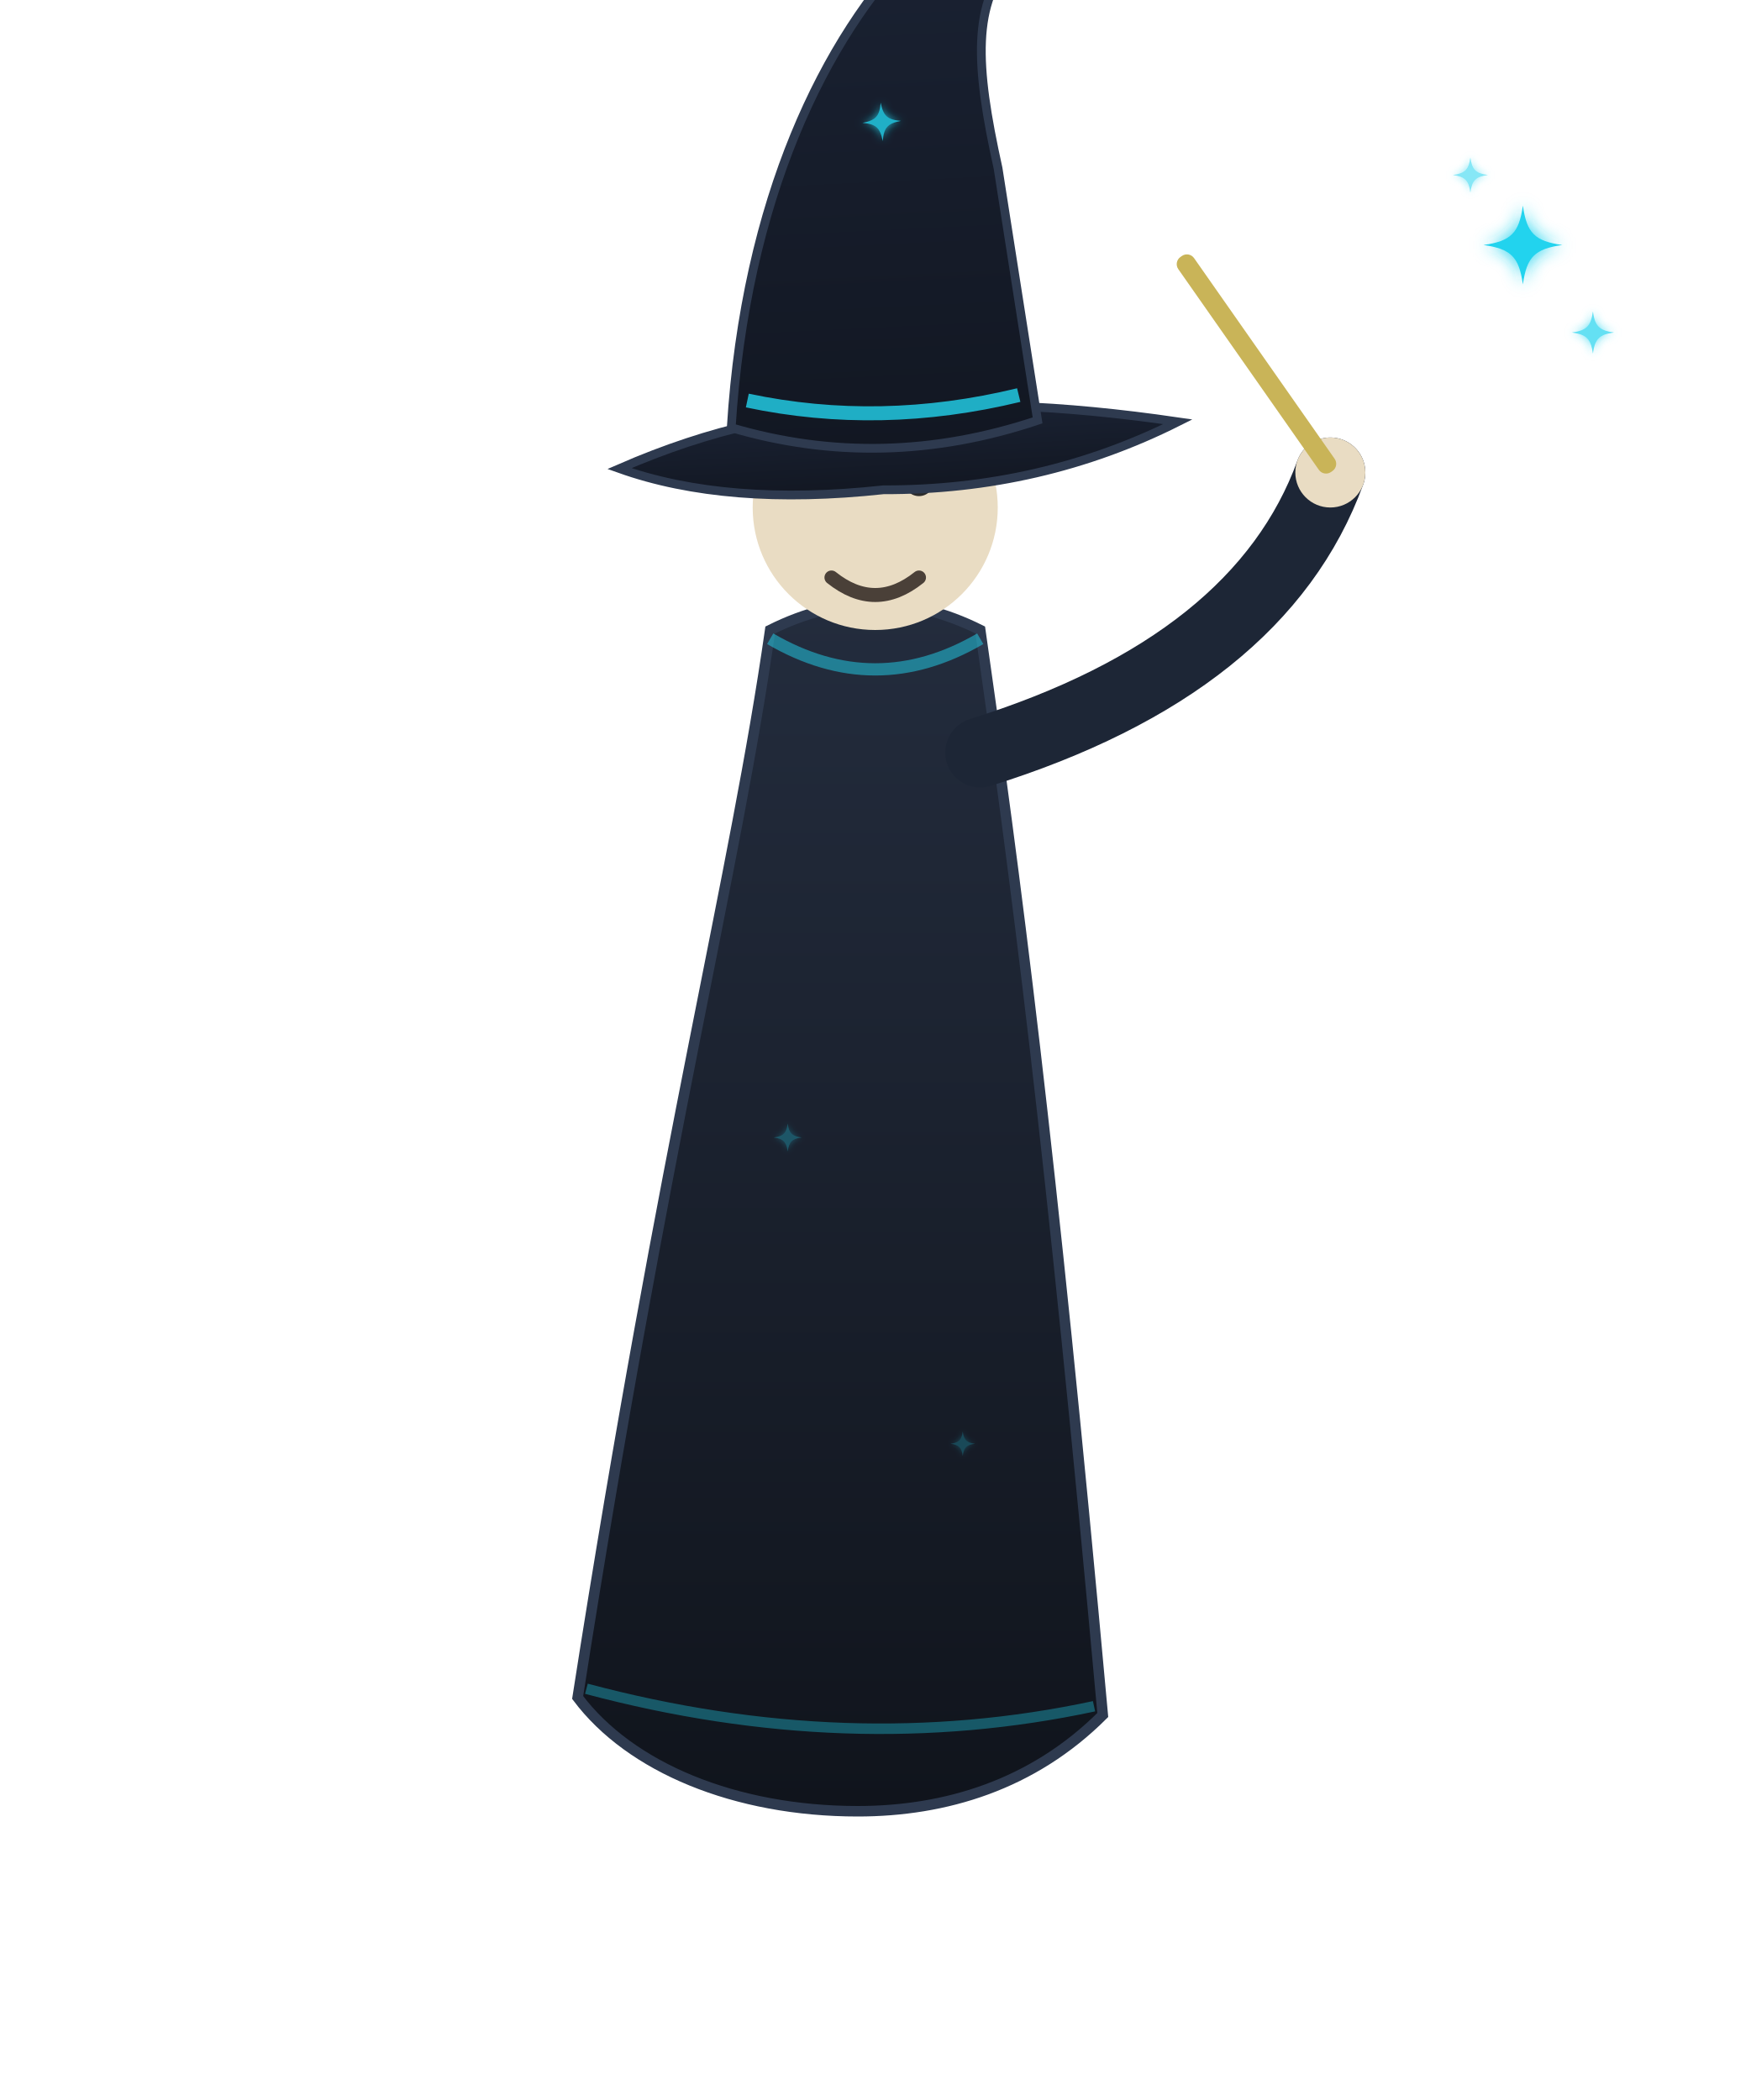
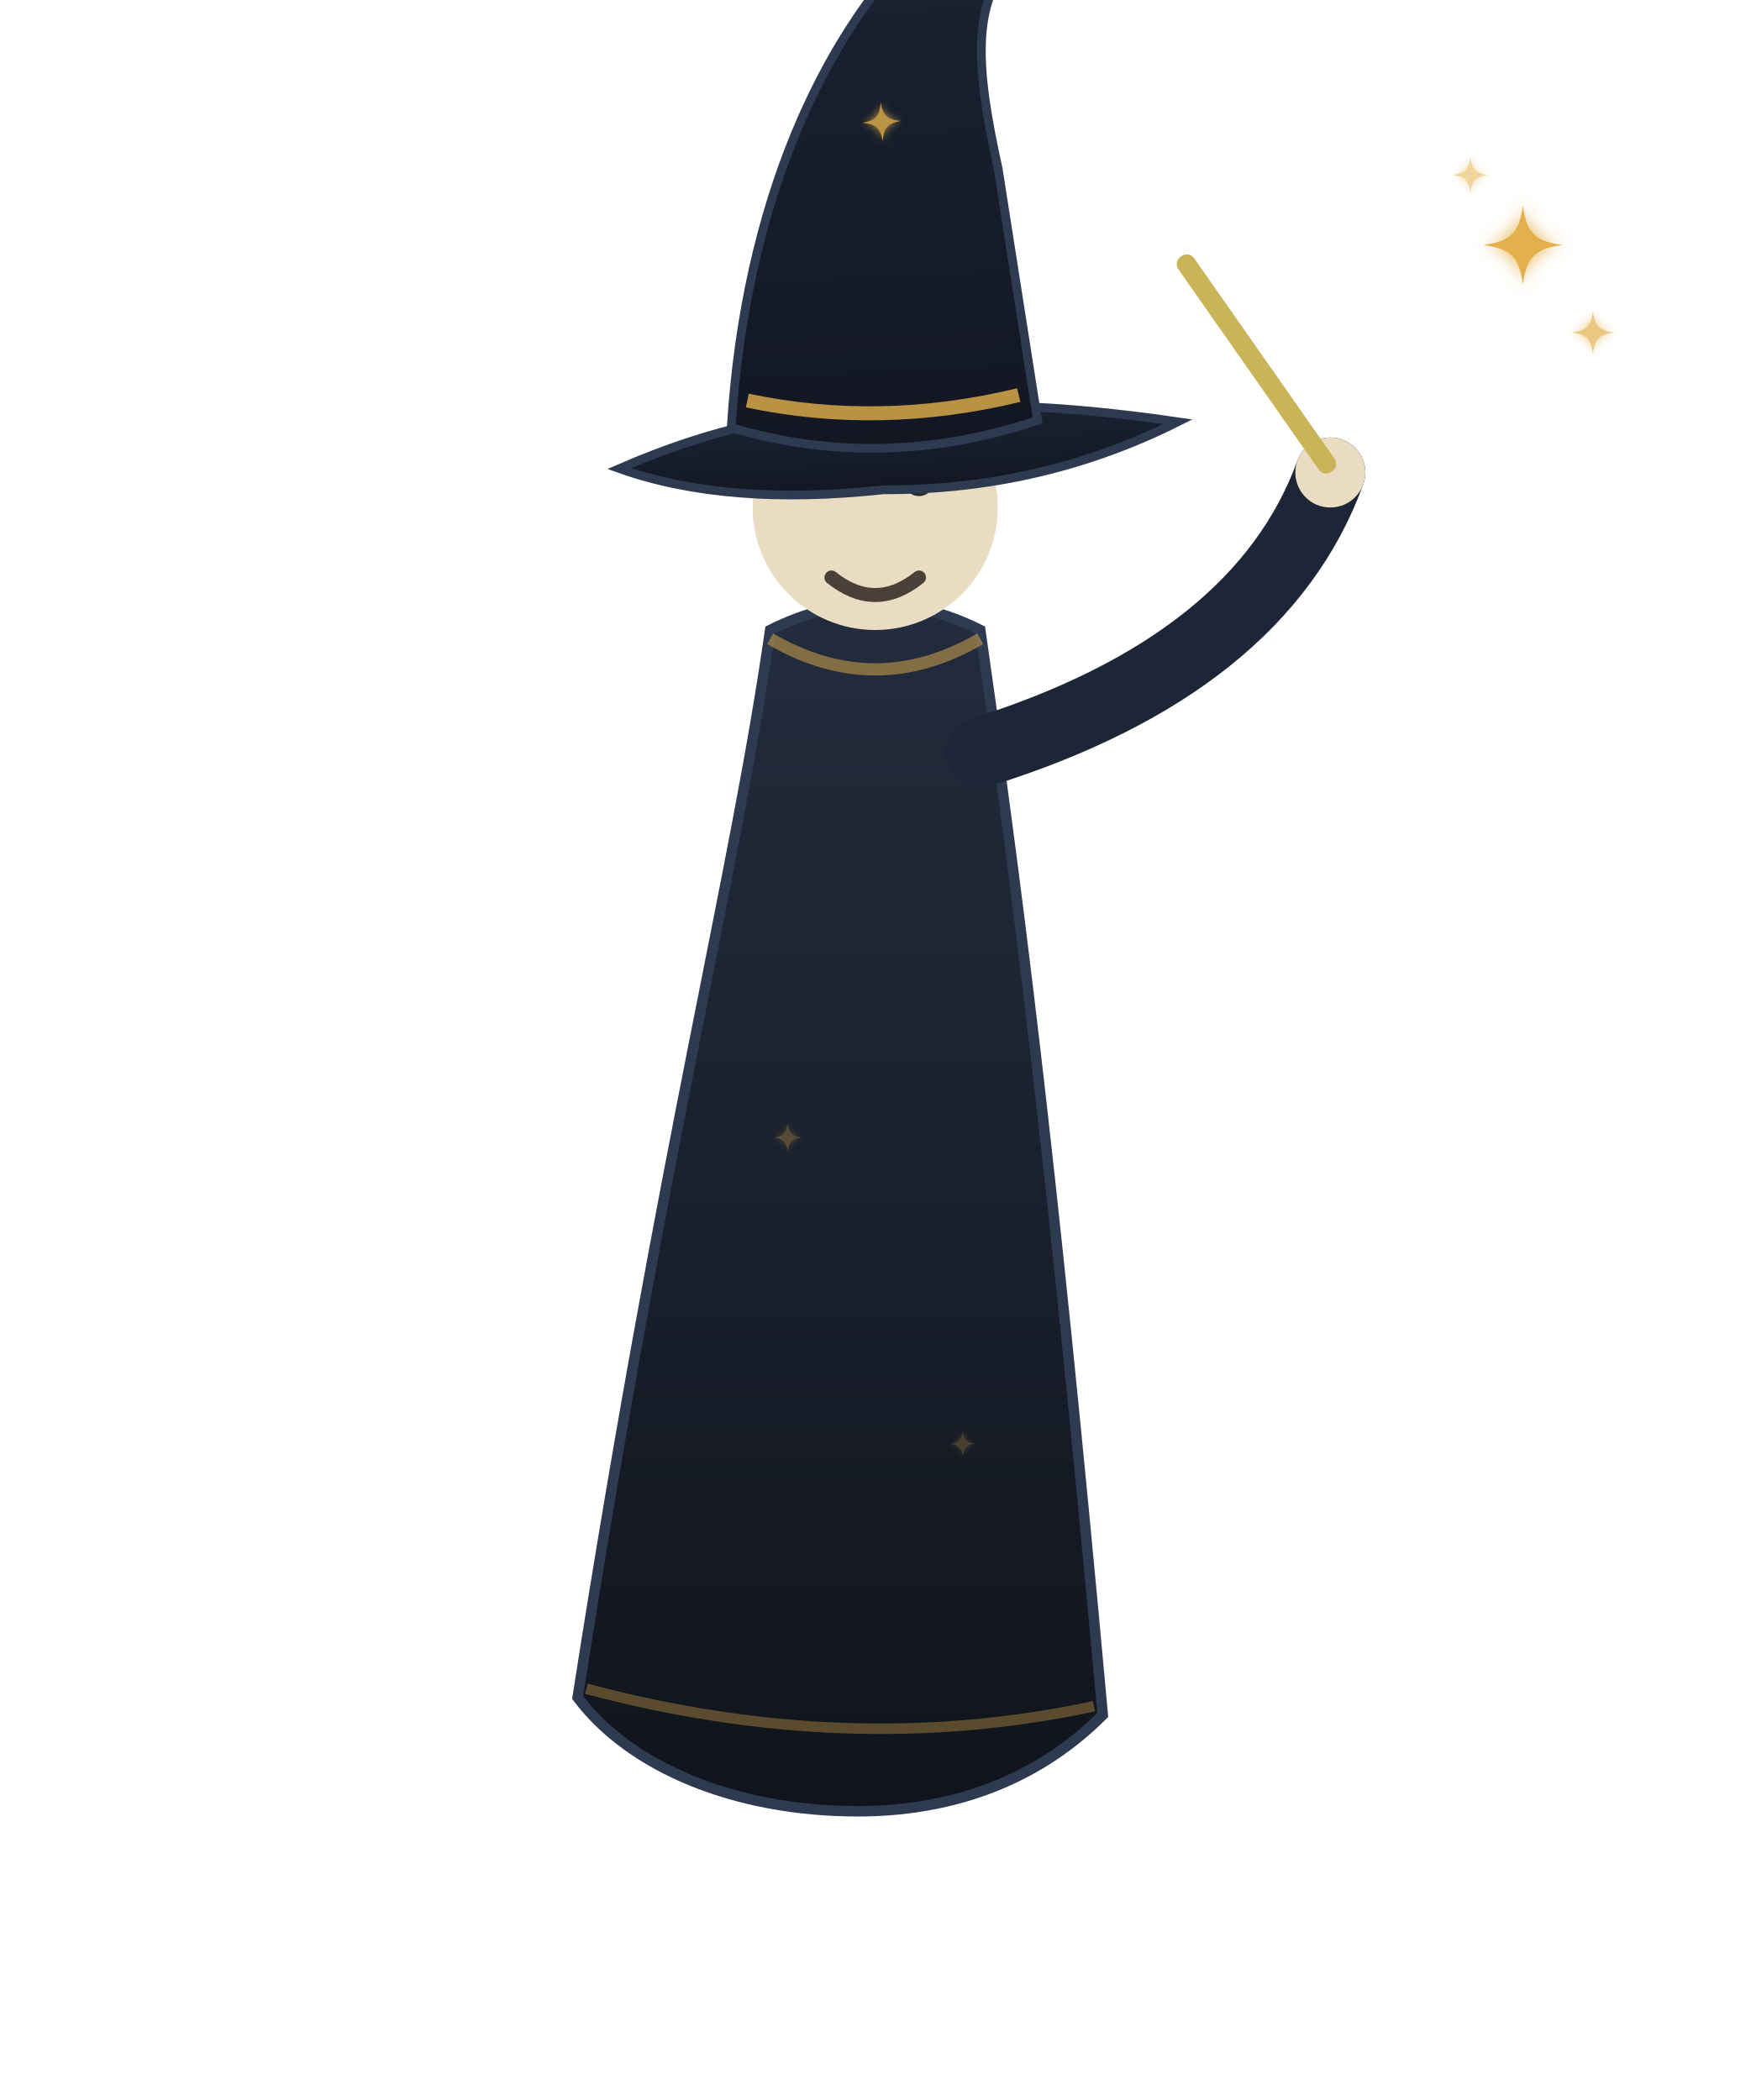
<svg xmlns="http://www.w3.org/2000/svg" viewBox="0 0 200 240">
  <defs>
    <filter id="glow" x="-60%" y="-60%" width="220%" height="220%">
      <feGaussianBlur stdDeviation="2.2" result="b" />
      <feMerge>
        <feMergeNode in="b" />
        <feMergeNode in="SourceGraphic" />
      </feMerge>
    </filter>
    <linearGradient id="robe" x1="0" y1="0" x2="0" y2="1">
      <stop offset="0" stop-color="#232c3d" />
      <stop offset="1" stop-color="#10141c" />
    </linearGradient>
    <linearGradient id="hat" x1="0" y1="0" x2="0" y2="1">
      <stop offset="0" stop-color="#1a2233" />
      <stop offset="1" stop-color="#121722" />
    </linearGradient>
  </defs>
  <path d="M88,72 Q100,66 112,72 C116,100 120,130 126,196 C118,204 108,207 98,207 C84,207 72,202 66,194 C76,130 84,100 88,72 Z" fill="url(#robe)" stroke="#2e3a4f" stroke-width="1.2" />
-   <path d="M88,73 Q100,80 112,73" stroke="#22d3ee" stroke-width="1.4" fill="none" opacity="0.5" />
-   <path d="M67,193 Q97,201 125,195" stroke="#22d3ee" stroke-width="1.2" fill="none" opacity="0.35" />
-   <path transform="translate(90,130) scale(0.16)" d="M0,-10 C1,-3 3,-1 10,0 C3,1 1,3 0,10 C-1,3 -3,1 -10,0 C-3,-1 -1,-3 0,-10 Z" fill="#22d3ee" opacity="0.3" filter="url(#glow)" />
-   <path transform="translate(110,165) scale(0.14)" d="M0,-10 C1,-3 3,-1 10,0 C3,1 1,3 0,10 C-1,3 -3,1 -10,0 C-3,-1 -1,-3 0,-10 Z" fill="#22d3ee" opacity="0.25" filter="url(#glow)" />
+   <path d="M88,73 Q100,80 112,73" stroke="#e3b04b" stroke-width="1.4" fill="none" opacity="0.5" />
+   <path d="M67,193 Q97,201 125,195" stroke="#e3b04b" stroke-width="1.2" fill="none" opacity="0.35" />
+   <path transform="translate(90,130) scale(0.16)" d="M0,-10 C1,-3 3,-1 10,0 C3,1 1,3 0,10 C-1,3 -3,1 -10,0 C-3,-1 -1,-3 0,-10 Z" fill="#e3b04b" opacity="0.3" filter="url(#glow)" />
+   <path transform="translate(110,165) scale(0.14)" d="M0,-10 C1,-3 3,-1 10,0 C3,1 1,3 0,10 C-1,3 -3,1 -10,0 C-3,-1 -1,-3 0,-10 Z" fill="#e3b04b" opacity="0.25" filter="url(#glow)" />
  <path d="M112,86 Q144,76 152,54" stroke="#1d2636" stroke-width="8" fill="none" stroke-linecap="round" />
  <circle cx="152" cy="54" r="4" fill="#e9dcc3" />
  <circle cx="100" cy="58" r="14" fill="#e9dcc3" />
  <circle cx="95" cy="55" r="1.7" fill="#2c2c2c" />
  <circle cx="105" cy="55" r="1.7" fill="#2c2c2c" />
  <path d="M95,66 Q100,70 105,66" stroke="#4a4038" stroke-width="1.6" fill="none" stroke-linecap="round" />
  <g transform="rotate(-3 100 38)">
    <path d="M70,52 Q86,46 100,47 Q114,46 134,50 Q118,57 100,56 Q82,57 70,52 Z" fill="url(#hat)" stroke="#2e3a4f" stroke-width="1" />
    <path d="M83,48 C86,22 96,4 107,-6 C116,-12 124,-10 118,-4 C113,1 113,8 115,20 L118,49 Q100,54 83,48 Z" fill="url(#hat)" stroke="#2e3a4f" stroke-width="1" />
-     <path d="M85,45 Q100,49 116,46" stroke="#22d3ee" stroke-width="1.6" fill="none" opacity="0.8" />
-     <path transform="translate(102,14) scale(0.22)" d="M0,-10 C1,-3 3,-1 10,0 C3,1 1,3 0,10 C-1,3 -3,1 -10,0 C-3,-1 -1,-3 0,-10 Z" fill="#22d3ee" opacity="0.8" filter="url(#glow)" />
+     <path d="M85,45 Q100,49 116,46" stroke="#e3b04b" stroke-width="1.6" fill="none" opacity="0.8" />
+     <path transform="translate(102,14) scale(0.22)" d="M0,-10 C1,-3 3,-1 10,0 C3,1 1,3 0,10 C-1,3 -3,1 -10,0 C-3,-1 -1,-3 0,-10 Z" fill="#e3b04b" opacity="0.8" filter="url(#glow)" />
  </g>
  <g transform="rotate(-35 152 54)">
    <rect x="151.1" y="24" width="2.2" height="30" rx="1" fill="#c9b458" />
  </g>
-   <path transform="translate(174,28) scale(0.45)" d="M0,-10 C1,-3 3,-1 10,0 C3,1 1,3 0,10 C-1,3 -3,1 -10,0 C-3,-1 -1,-3 0,-10 Z" fill="#22d3ee" opacity="1.0" filter="url(#glow)" />
-   <path transform="translate(182,38) scale(0.24)" d="M0,-10 C1,-3 3,-1 10,0 C3,1 1,3 0,10 C-1,3 -3,1 -10,0 C-3,-1 -1,-3 0,-10 Z" fill="#22d3ee" opacity="0.7" filter="url(#glow)" />
-   <path transform="translate(168,20) scale(0.2)" d="M0,-10 C1,-3 3,-1 10,0 C3,1 1,3 0,10 C-1,3 -3,1 -10,0 C-3,-1 -1,-3 0,-10 Z" fill="#22d3ee" opacity="0.55" filter="url(#glow)" />
+   <path transform="translate(174,28) scale(0.45)" d="M0,-10 C1,-3 3,-1 10,0 C3,1 1,3 0,10 C-1,3 -3,1 -10,0 C-3,-1 -1,-3 0,-10 Z" fill="#e3b04b" opacity="1.0" filter="url(#glow)" />
+   <path transform="translate(182,38) scale(0.24)" d="M0,-10 C1,-3 3,-1 10,0 C3,1 1,3 0,10 C-1,3 -3,1 -10,0 C-3,-1 -1,-3 0,-10 Z" fill="#e3b04b" opacity="0.7" filter="url(#glow)" />
+   <path transform="translate(168,20) scale(0.2)" d="M0,-10 C1,-3 3,-1 10,0 C3,1 1,3 0,10 C-1,3 -3,1 -10,0 C-3,-1 -1,-3 0,-10 Z" fill="#e3b04b" opacity="0.55" filter="url(#glow)" />
</svg>
